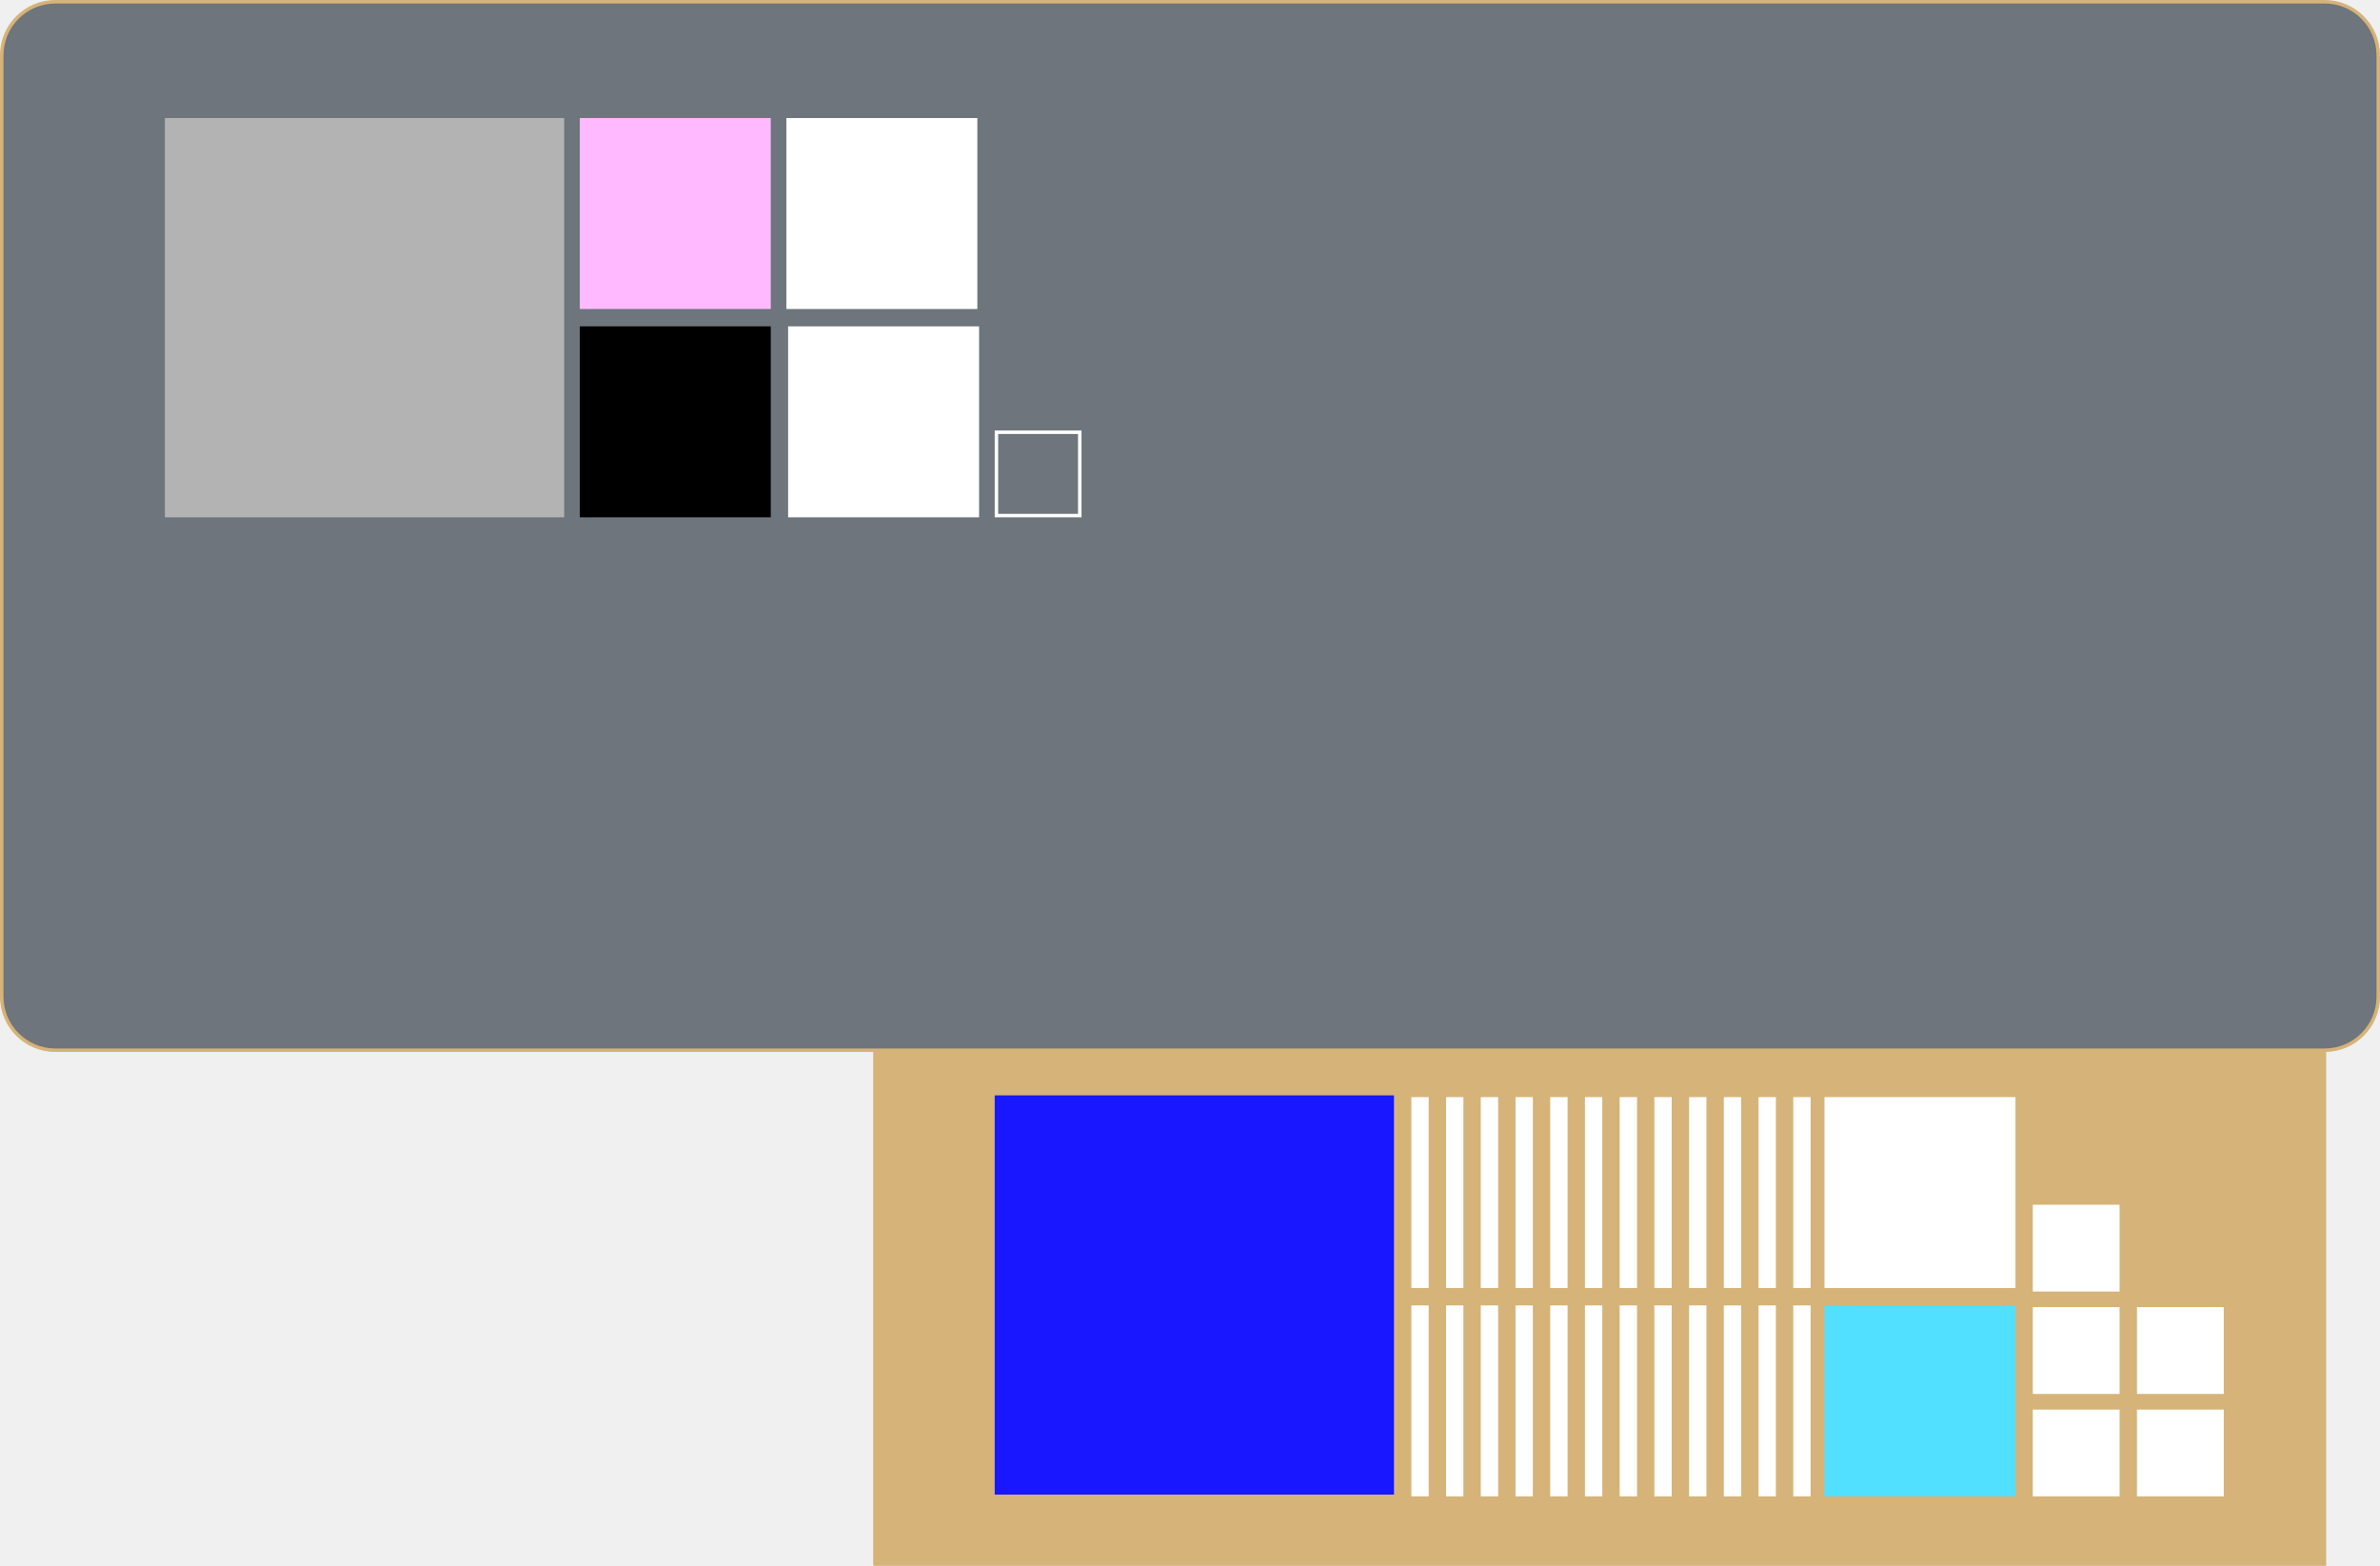
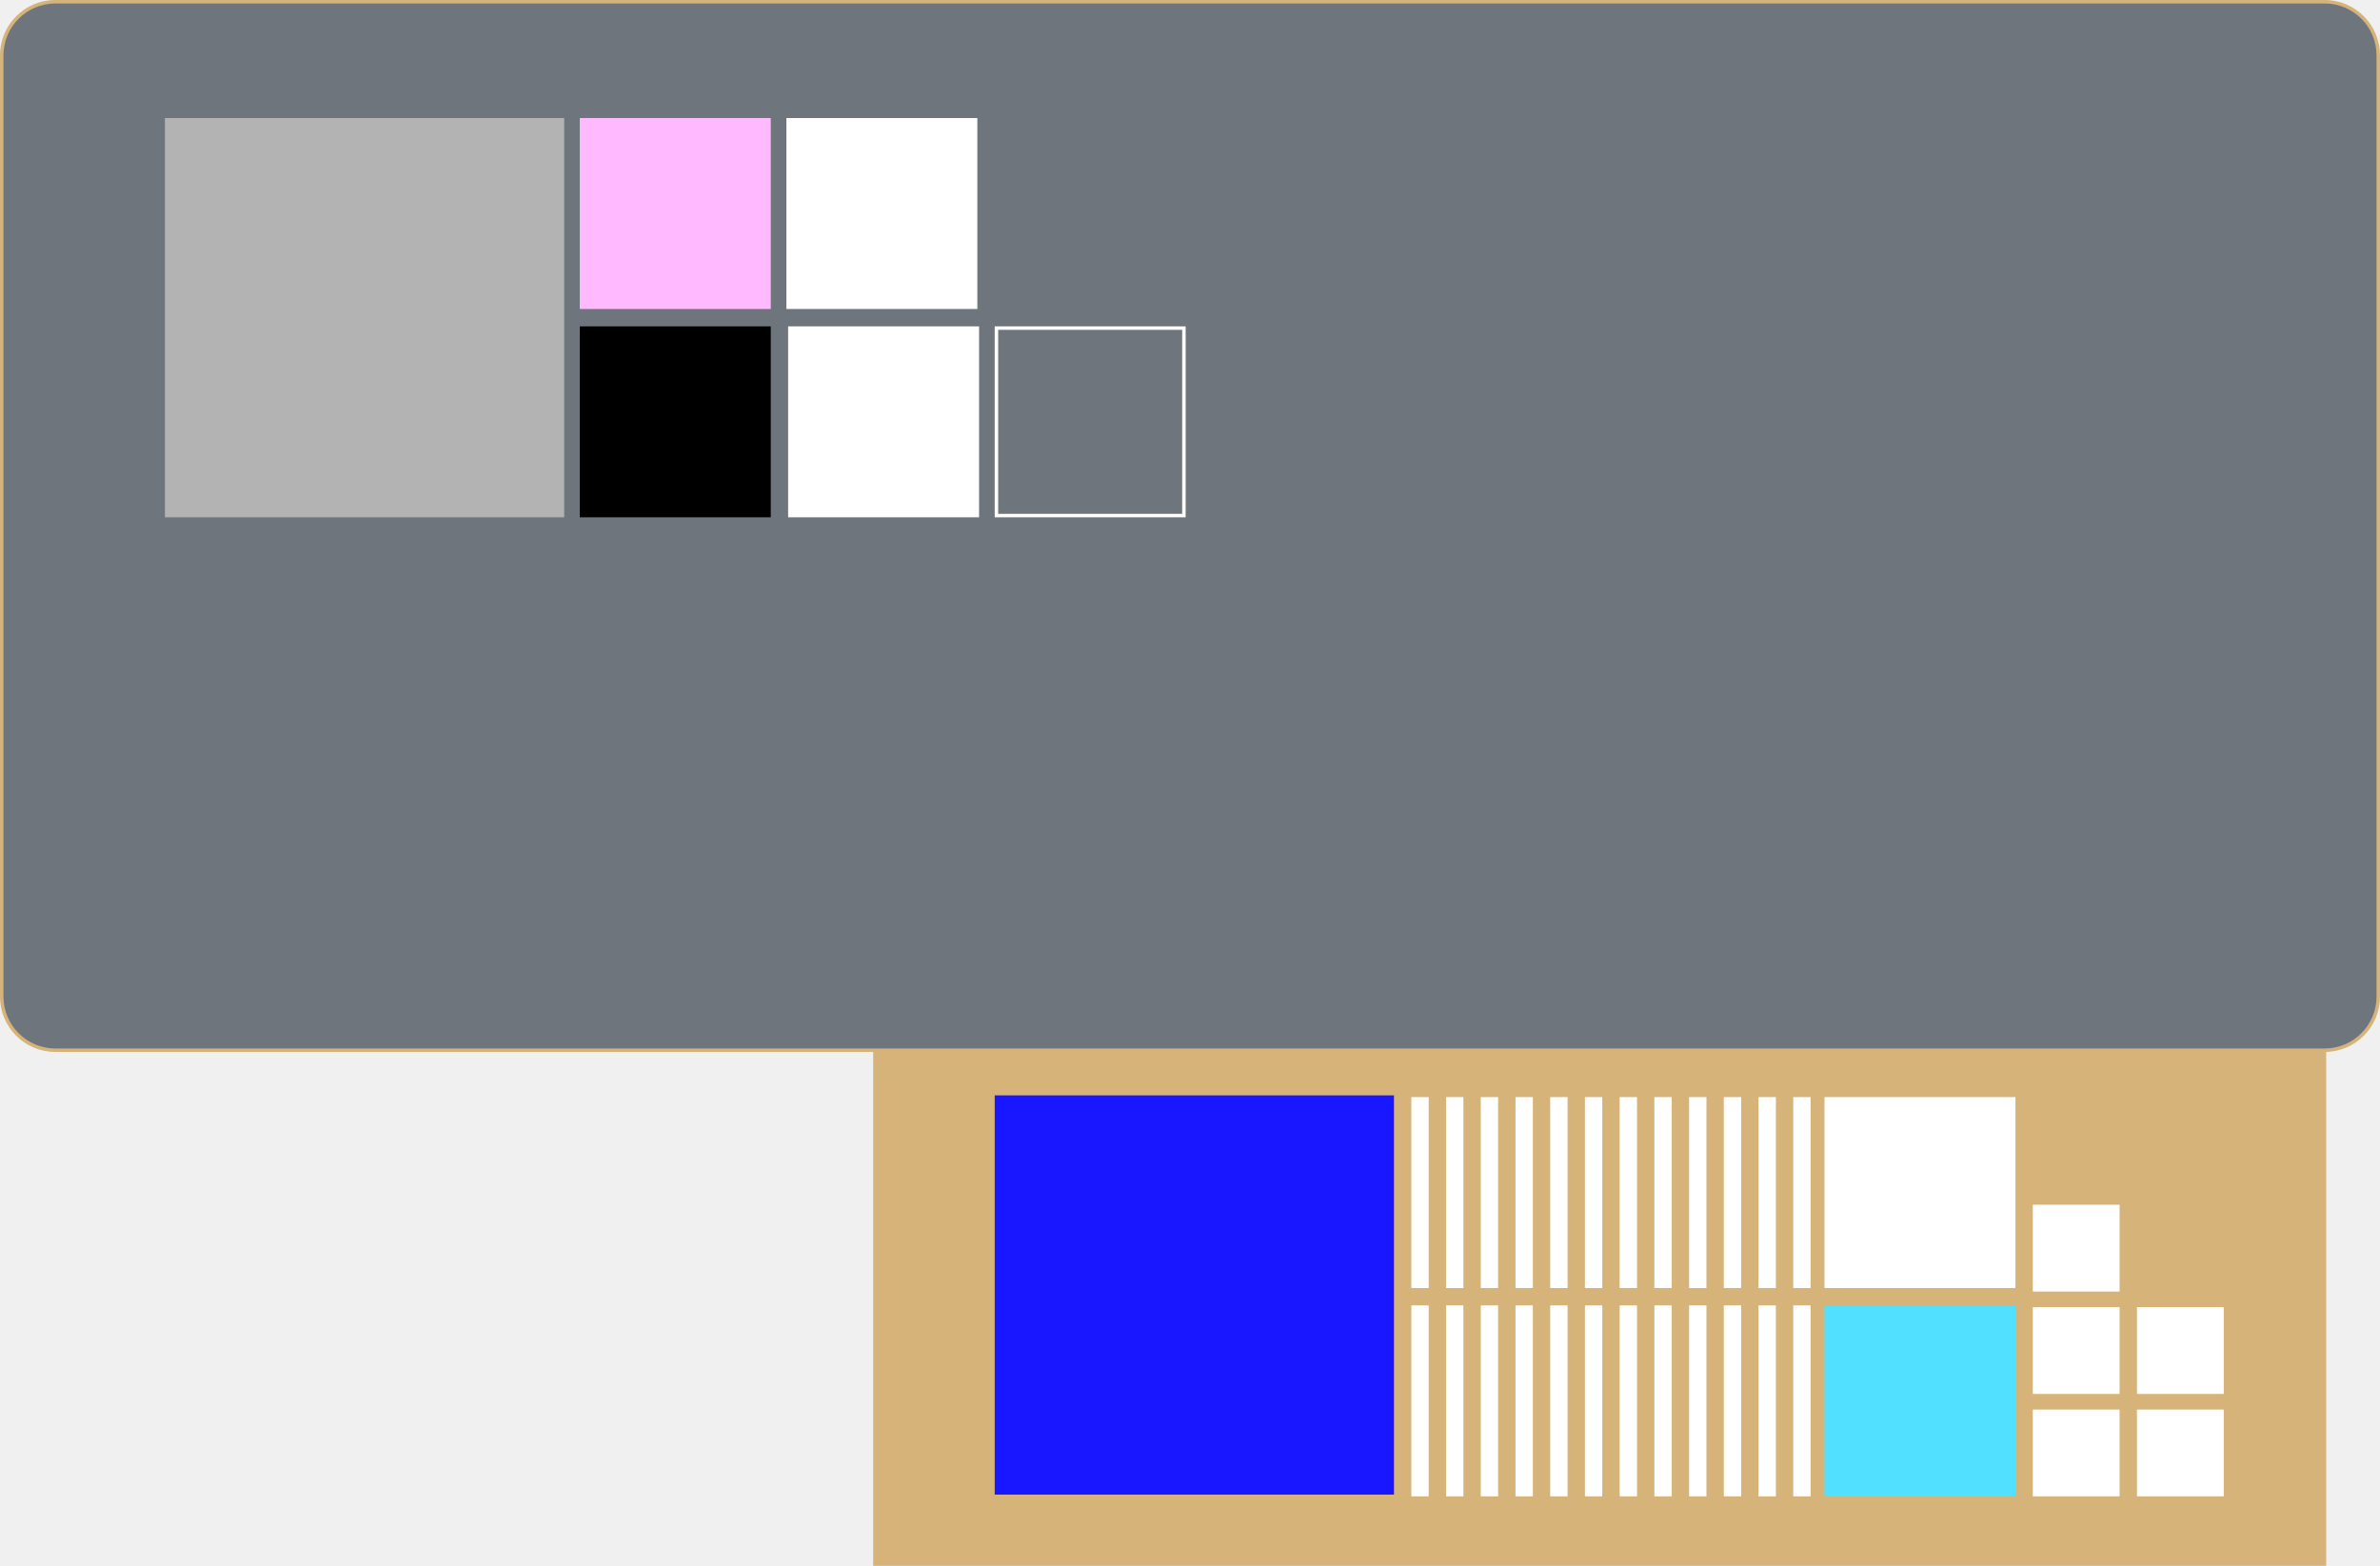
<svg xmlns="http://www.w3.org/2000/svg" viewBox="0 0 1371 902">
  <defs>
    <style>.cls-1{fill:#d6b378;}.cls-2{fill:#6e757c;}.cls-3{fill:#51e0ff;}.cls-4{fill:#1917ff;}.cls-5{fill:#fff;}.cls-6{fill:#b3b3b3;}.cls-7{fill:#ffbaff;}</style>
  </defs>
  <g id="Desk">
    <rect class="cls-1" x="503" y="592" width="837" height="310" />
    <rect class="cls-2" x="1" y="1" width="1369" height="604" rx="30.87" />
    <path class="cls-1" d="M1339.13,2A29.9,29.9,0,0,1,1369,31.87V574.13A29.9,29.9,0,0,1,1339.13,604H31.87A29.9,29.9,0,0,1,2,574.13V31.87A29.9,29.9,0,0,1,31.87,2H1339.13m0-2H31.87A31.87,31.87,0,0,0,0,31.87V574.13A31.87,31.87,0,0,0,31.87,606H1339.13A31.87,31.87,0,0,0,1371,574.13V31.87A31.87,31.87,0,0,0,1339.13,0Z" />
  </g>
  <g id="Madison">
    <rect class="cls-3" x="1051" y="752" width="110" height="110" />
    <rect class="cls-4" x="573" y="631" width="230" height="230" />
    <rect class="cls-5" x="1231" y="812" width="50" height="50" />
    <rect class="cls-5" x="1171" y="812" width="50" height="50" />
    <rect class="cls-5" x="1231" y="753" width="50" height="50" />
    <rect class="cls-5" x="1171" y="753" width="50" height="50" />
    <rect class="cls-5" x="1171" y="694" width="50" height="50" />
    <rect class="cls-5" x="1051" y="632" width="110" height="110" />
    <rect class="cls-5" x="813" y="752" width="10" height="110" />
    <rect class="cls-5" x="913" y="752" width="10" height="110" />
    <rect class="cls-5" x="853" y="752" width="10" height="110" />
    <rect class="cls-5" x="833" y="752" width="10" height="110" />
    <rect class="cls-5" x="873" y="752" width="10" height="110" />
    <rect class="cls-5" x="893" y="752" width="10" height="110" />
    <rect class="cls-5" x="973" y="752" width="10" height="110" />
    <rect class="cls-5" x="953" y="752" width="10" height="110" />
    <rect class="cls-5" x="993" y="752" width="10" height="110" />
    <rect class="cls-5" x="933" y="752" width="10" height="110" />
    <rect class="cls-5" x="1033" y="752" width="10" height="110" />
    <rect class="cls-5" x="1013" y="752" width="10" height="110" />
    <rect class="cls-5" x="813" y="632" width="10" height="110" />
    <rect class="cls-5" x="913" y="632" width="10" height="110" />
    <rect class="cls-5" x="853" y="632" width="10" height="110" />
    <rect class="cls-5" x="833" y="632" width="10" height="110" />
    <rect class="cls-5" x="873" y="632" width="10" height="110" />
    <rect class="cls-5" x="893" y="632" width="10" height="110" />
    <rect class="cls-5" x="973" y="632" width="10" height="110" />
    <rect class="cls-5" x="953" y="632" width="10" height="110" />
    <rect class="cls-5" x="993" y="632" width="10" height="110" />
    <rect class="cls-5" x="933" y="632" width="10" height="110" />
    <rect class="cls-5" x="1033" y="632" width="10" height="110" />
    <rect class="cls-5" x="1013" y="632" width="10" height="110" />
    <rect class="cls-6" x="95" y="68" width="230" height="230" />
    <rect x="334" y="188" width="110" height="110" />
    <rect class="cls-5" x="453" y="68" width="110" height="110" />
    <rect class="cls-5" x="454" y="188" width="110" height="110" />
    <rect class="cls-7" x="334" y="68" width="110" height="110" />
-     <path class="cls-5" d="M621,250v46H575V250h46m2-2H573v50h50V248Z" />
+     <path class="cls-5" d="M681,190V296H575V190H681m2-2H573V298H683V188Z" />
  </g>
</svg>
